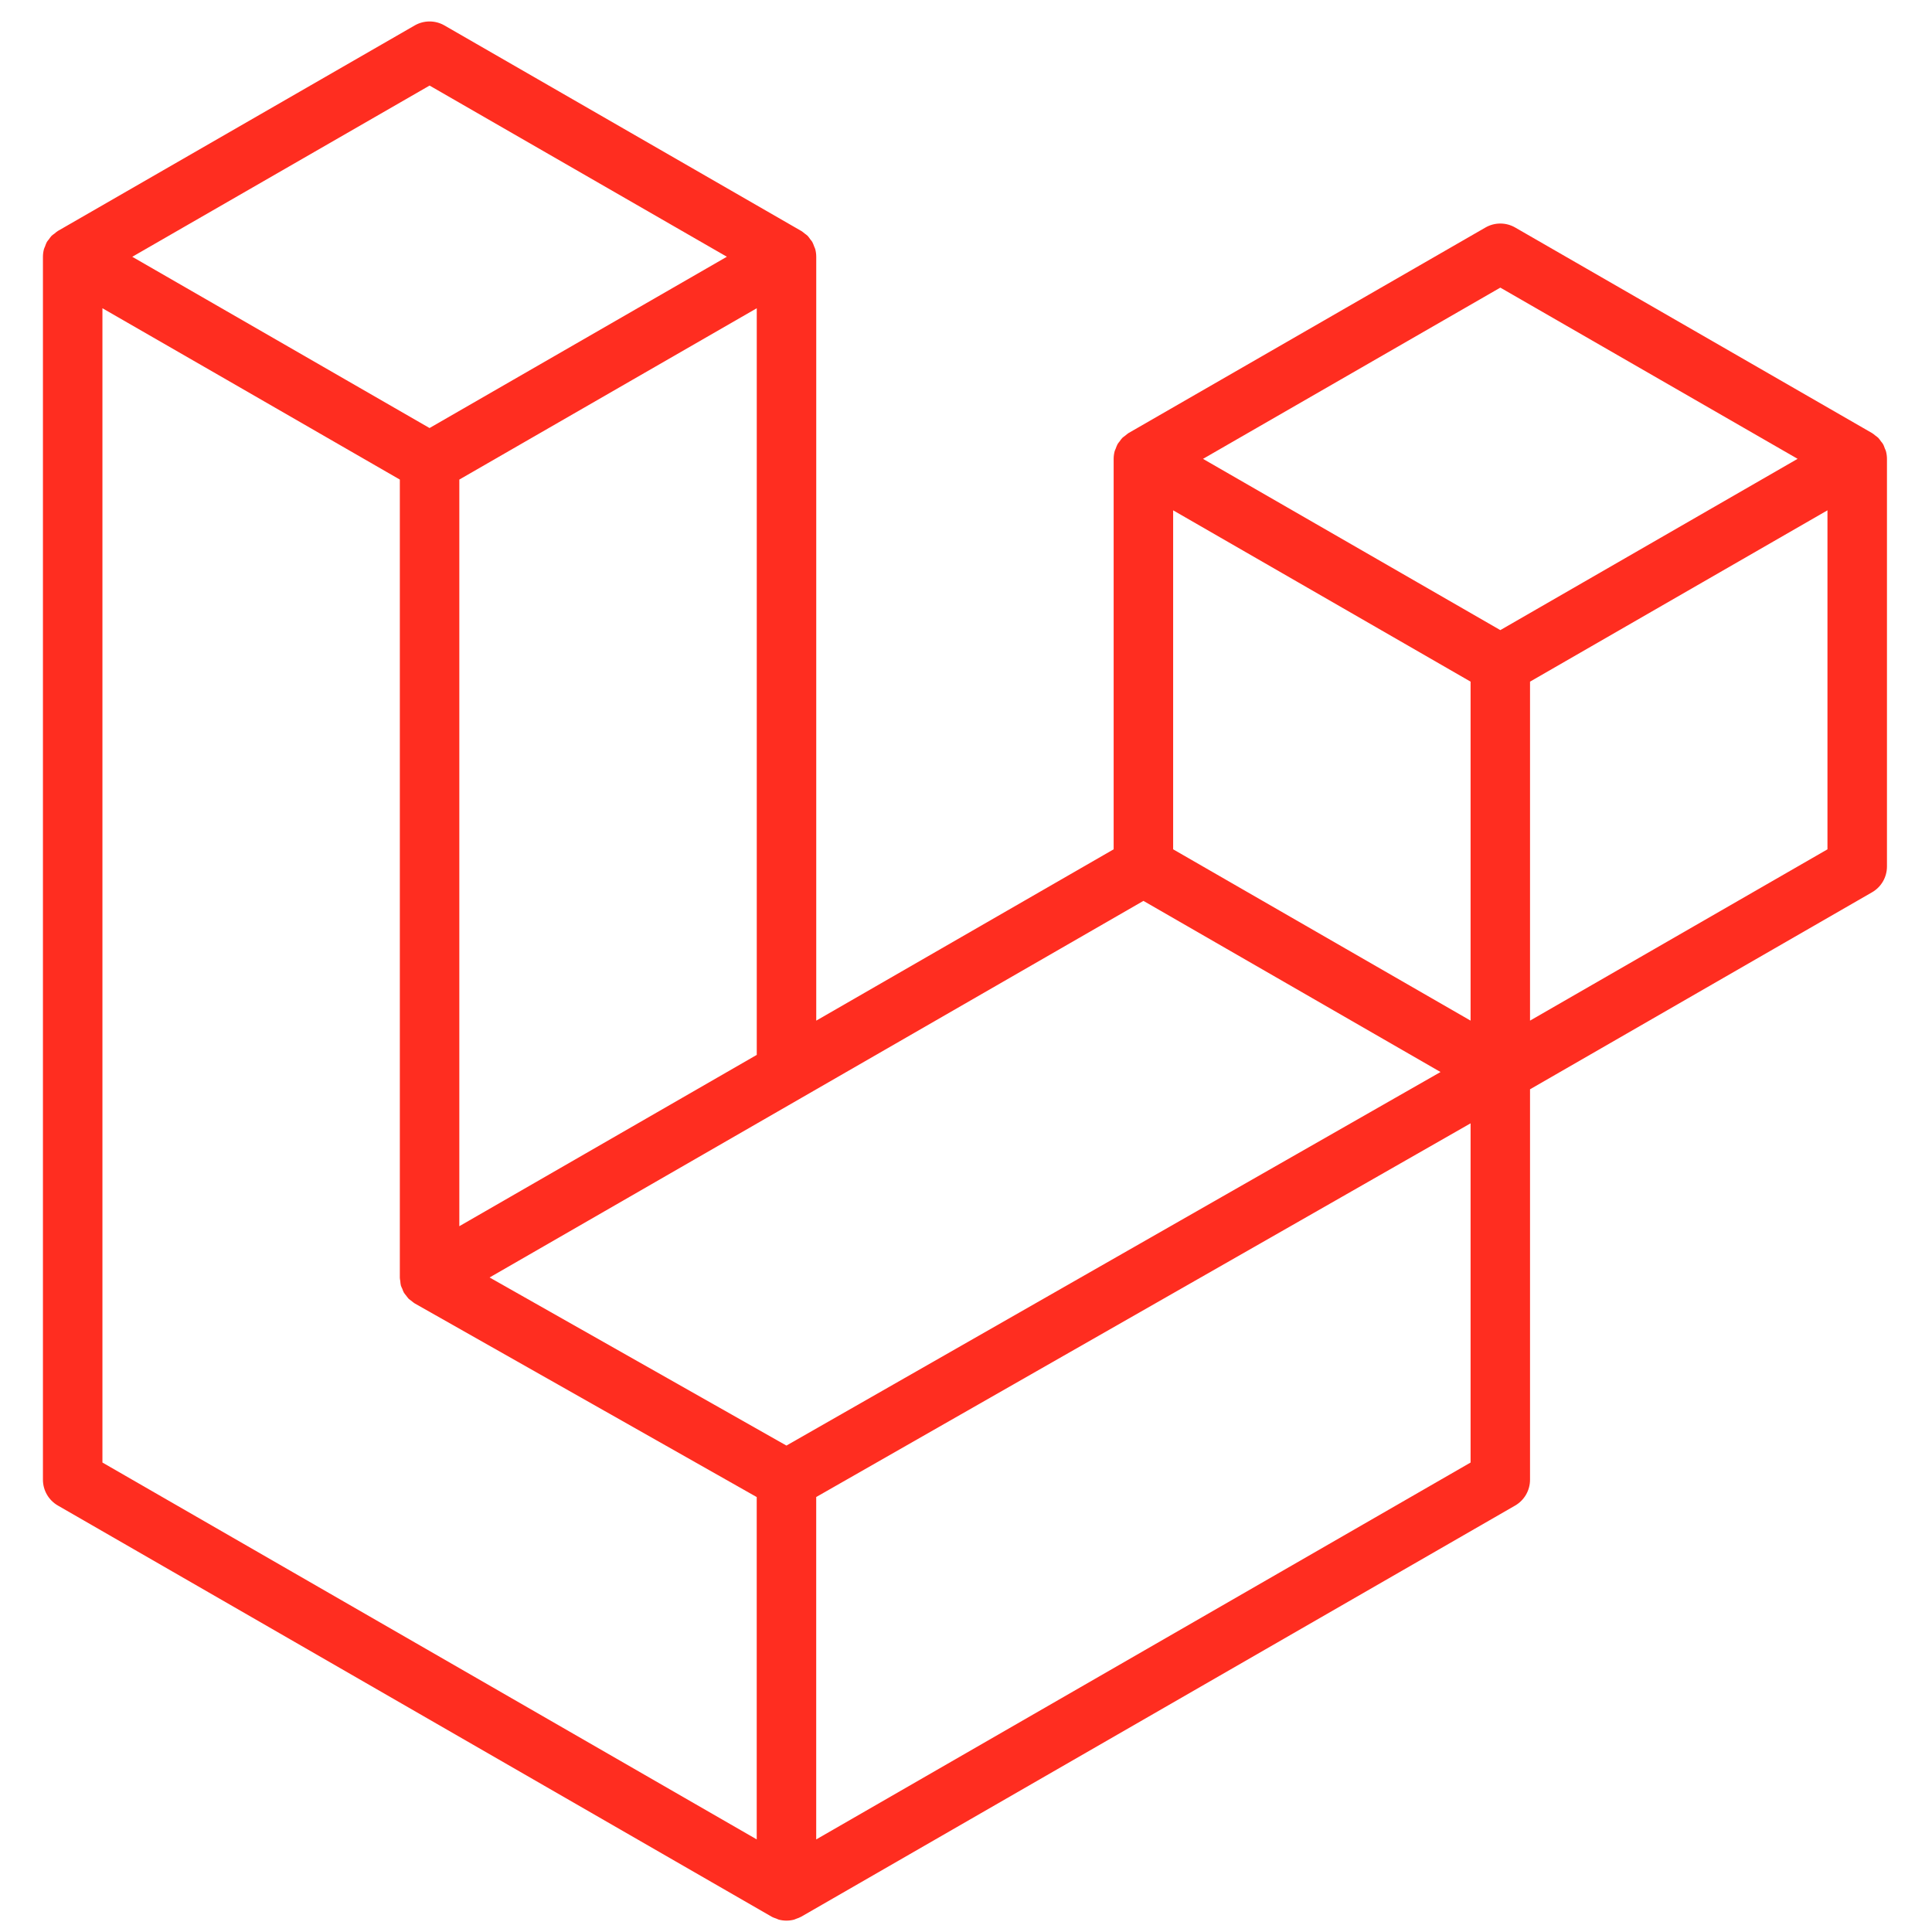
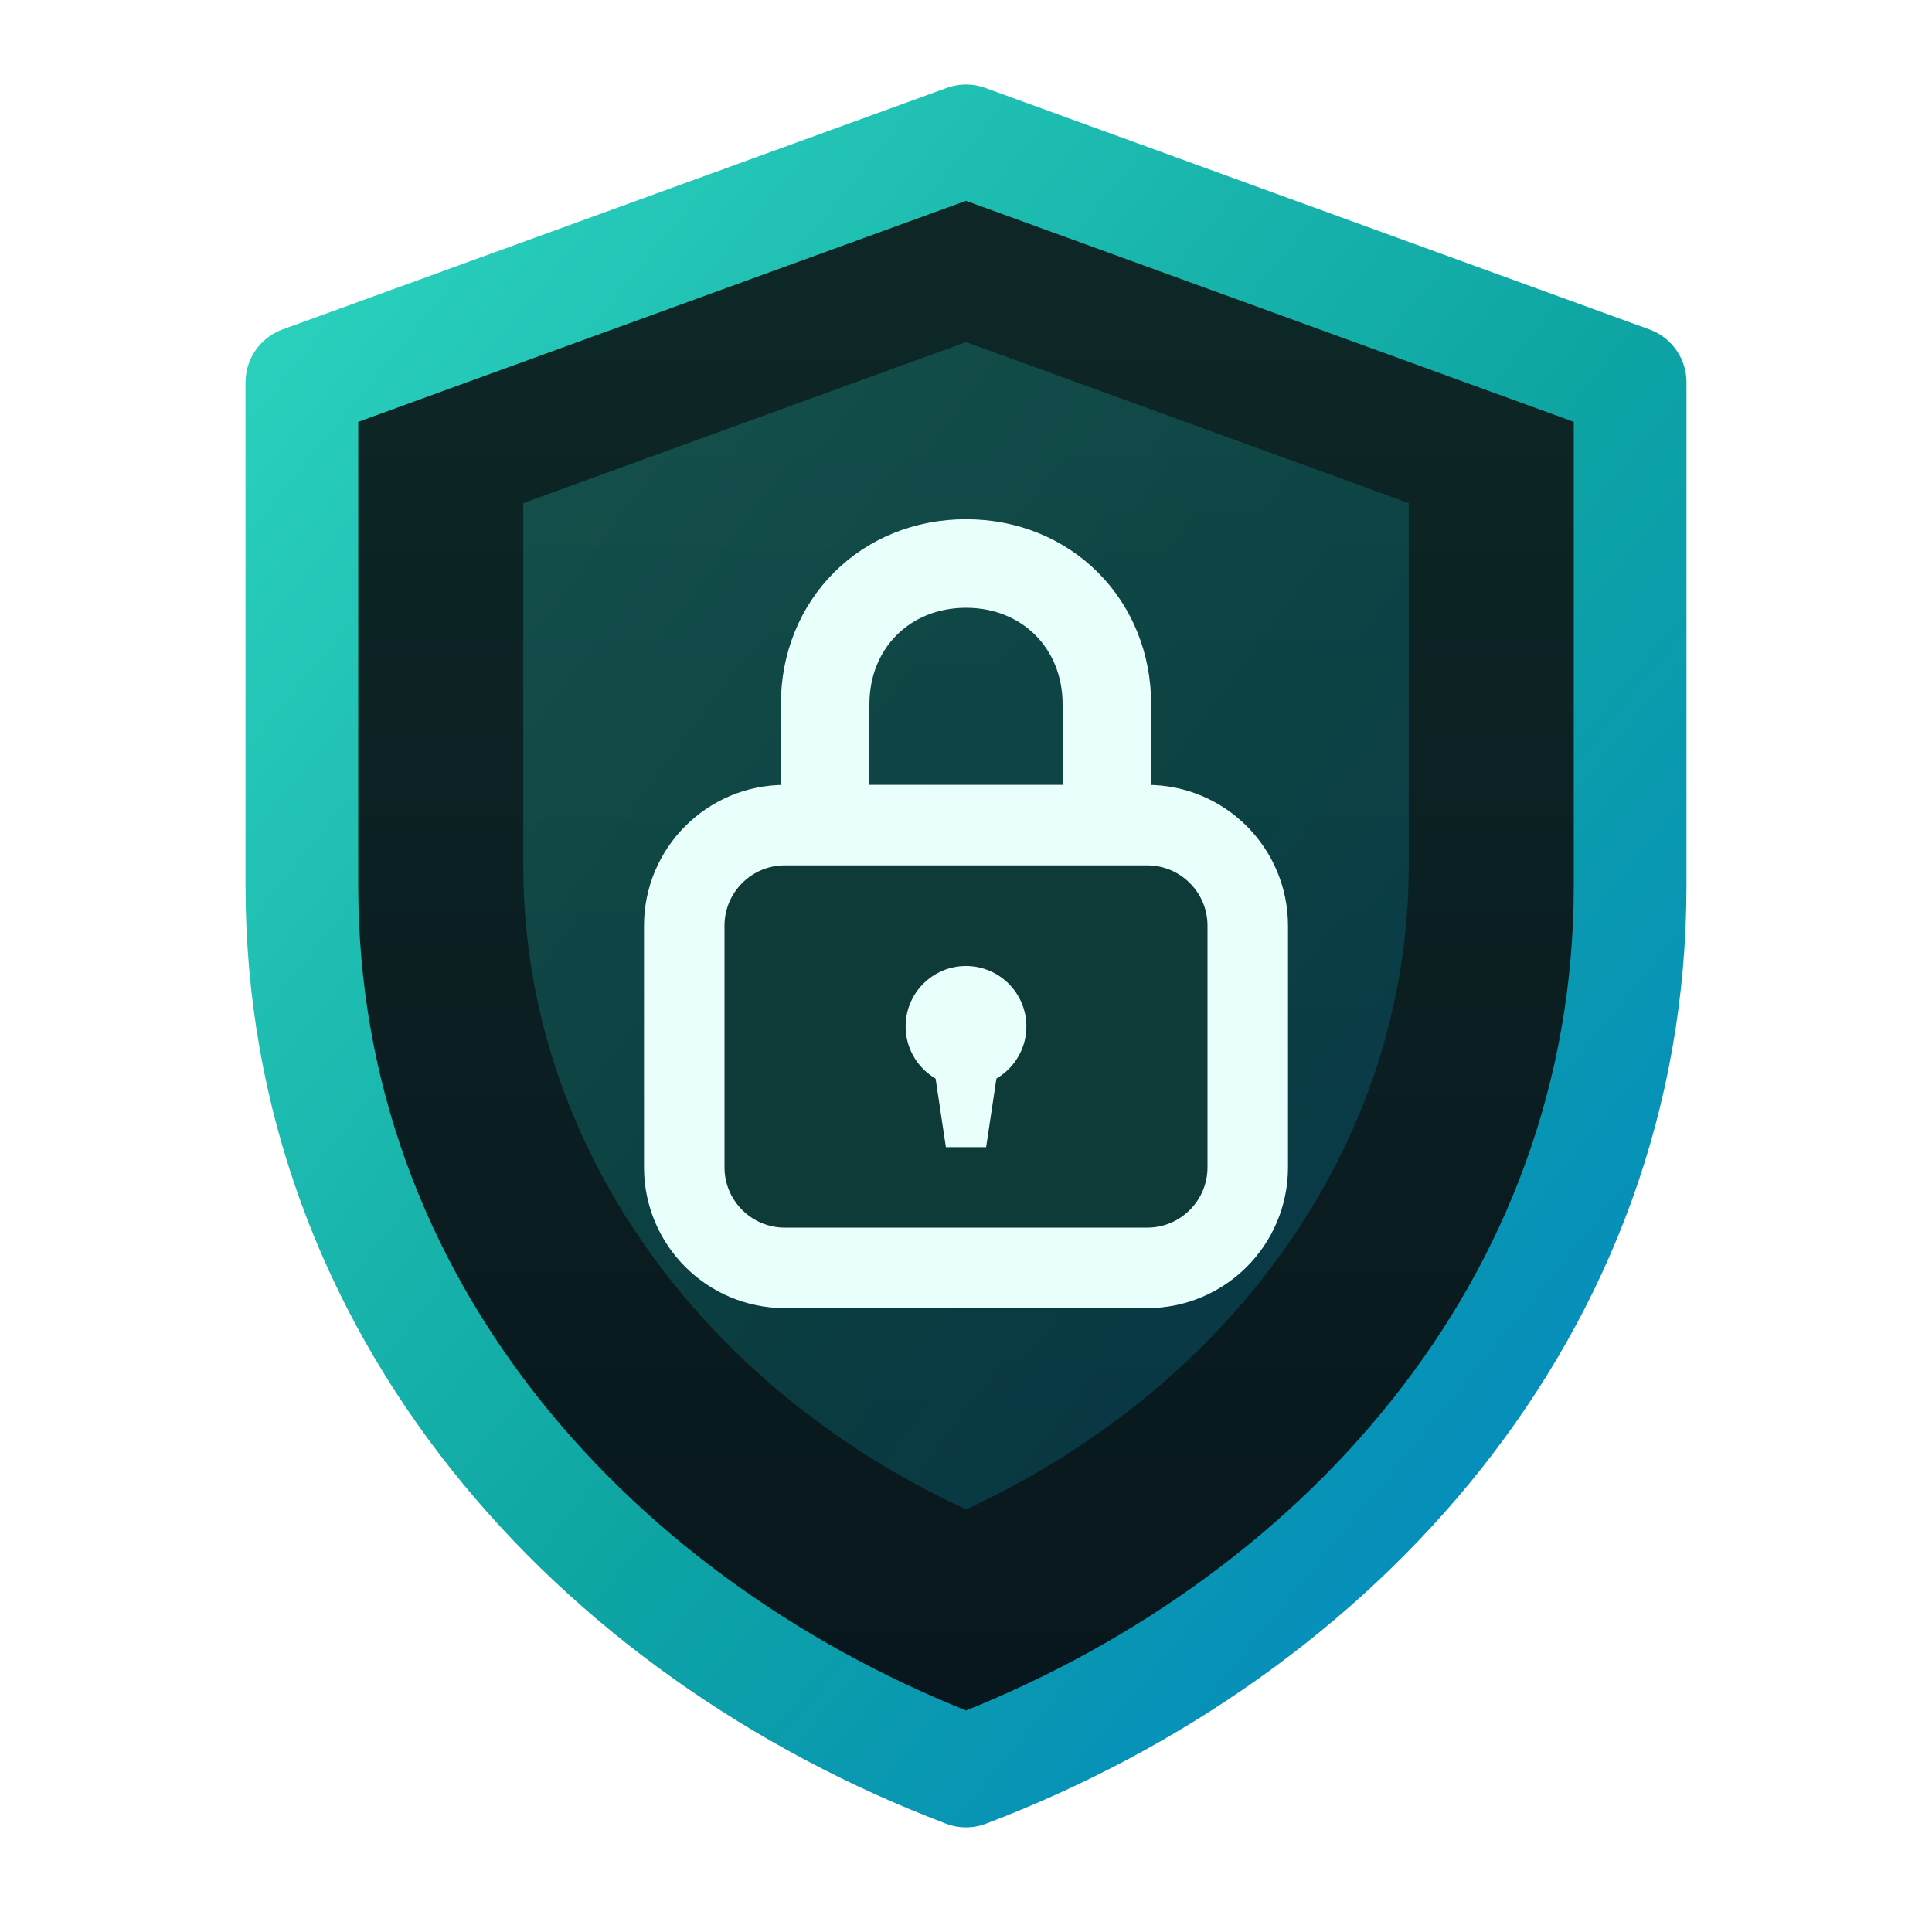
- <svg xmlns="http://www.w3.org/2000/svg" width="166" height="166" viewBox="0 0 166 166" fill="none">
-   <path fill-rule="evenodd" clip-rule="evenodd" d="M162.041 38.759C162.099 38.977 162.129 39.201 162.13 39.426V74.452C162.13 74.902 162.011 75.344 161.786 75.733C161.561 76.122 161.237 76.444 160.847 76.668L131.462 93.594V127.141C131.462 128.054 130.977 128.897 130.186 129.357L68.847 164.683C68.707 164.763 68.554 164.814 68.401 164.868C68.343 164.887 68.289 164.922 68.228 164.938C67.8 165.051 67.349 165.051 66.92 164.938C66.85 164.919 66.786 164.881 66.719 164.855C66.579 164.804 66.432 164.76 66.298 164.683L4.972 129.357C4.583 129.133 4.259 128.81 4.034 128.421C3.808 128.032 3.69 127.591 3.689 127.141L3.689 22.063C3.689 21.834 3.721 21.61 3.779 21.393C3.798 21.32 3.843 21.253 3.868 21.179C3.916 21.045 3.961 20.908 4.031 20.783C4.079 20.7 4.149 20.633 4.206 20.557C4.28 20.454 4.347 20.349 4.433 20.26C4.506 20.186 4.602 20.132 4.685 20.068C4.778 19.992 4.861 19.909 4.966 19.848L35.633 2.185C36.022 1.961 36.462 1.844 36.91 1.844C37.358 1.844 37.798 1.961 38.186 2.185L68.851 19.848H68.857C68.959 19.912 69.045 19.992 69.138 20.065C69.221 20.129 69.313 20.186 69.387 20.257C69.476 20.349 69.54 20.454 69.616 20.557C69.671 20.633 69.744 20.7 69.789 20.783C69.862 20.911 69.904 21.045 69.955 21.179C69.98 21.253 70.025 21.32 70.044 21.396C70.103 21.614 70.133 21.838 70.133 22.063V87.694L95.686 72.974V39.423C95.686 39.2 95.718 38.973 95.775 38.759C95.798 38.683 95.839 38.615 95.865 38.542C95.916 38.408 95.96 38.271 96.031 38.146C96.079 38.063 96.149 37.996 96.203 37.92C96.279 37.818 96.343 37.712 96.433 37.623C96.506 37.549 96.599 37.495 96.681 37.431C96.777 37.355 96.86 37.272 96.962 37.211L127.633 19.548C128.021 19.324 128.461 19.206 128.91 19.206C129.358 19.206 129.798 19.324 130.186 19.548L160.85 37.211C160.959 37.275 161.042 37.355 161.137 37.428C161.217 37.492 161.31 37.549 161.383 37.62C161.473 37.712 161.536 37.818 161.613 37.92C161.67 37.996 161.741 38.063 161.785 38.146C161.859 38.271 161.9 38.408 161.951 38.542C161.98 38.615 162.021 38.683 162.041 38.759ZM157.018 72.974V43.848L146.287 50.028L131.462 58.568V87.694L157.021 72.974H157.018ZM126.354 125.663V96.518L111.771 104.85L70.13 128.626V158.046L126.354 125.663ZM8.801 26.485V125.663L65.018 158.043V128.629L35.649 112L35.64 111.994L35.627 111.988C35.528 111.93 35.445 111.847 35.353 111.777C35.273 111.713 35.18 111.662 35.11 111.592L35.104 111.582C35.021 111.502 34.963 111.403 34.893 111.314C34.829 111.228 34.753 111.154 34.702 111.065L34.699 111.055C34.641 110.96 34.606 110.845 34.565 110.736C34.523 110.64 34.469 110.551 34.443 110.449C34.411 110.328 34.405 110.197 34.392 110.072C34.379 109.976 34.354 109.881 34.354 109.785V109.778V41.205L19.532 32.662L8.801 26.485ZM36.913 7.35L11.364 22.063L36.907 36.777L62.453 22.06L36.907 7.35H36.913ZM50.2 99.174L65.022 90.637V26.485L54.291 32.665L39.466 41.205V105.357L50.2 99.174ZM128.91 24.713L103.363 39.426L128.91 54.14L154.453 39.423L128.91 24.713ZM126.354 58.568L111.529 50.028L100.798 43.848V72.974L115.619 81.511L126.354 87.694V58.568ZM67.571 124.205L105.042 102.803L123.772 92.109L98.245 77.405L68.854 94.334L42.066 109.762L67.571 124.205Z" fill="#FF2D20" />
+ <svg xmlns="http://www.w3.org/2000/svg" viewBox="0 0 48 48" width="100%" height="100%">
+   <defs>
+     <linearGradient id="sigap-sg" x1="0" y1="0" x2="1" y2="1">
+       <stop offset="0%" stop-color="#2dd4bf" />
+       <stop offset="55%" stop-color="#0ea5a3" />
+       <stop offset="100%" stop-color="#0284c7" />
+     </linearGradient>
+     <linearGradient id="shield-bg" x1="0" y1="0" x2="0" y2="1">
+       <stop offset="0%" stop-color="#0e2827" />
+       <stop offset="100%" stop-color="#08161c" />
+     </linearGradient>
+   </defs>
+   <path d="M24 3.5 L40.5 9.5 V22 C40.5 32.5 33.2 40.5 24 44 C14.8 40.5 7.5 32.5 7.5 22 V9.5 Z" fill="url(#shield-bg)" stroke="url(#sigap-sg)" stroke-width="2.8" stroke-linejoin="round" />
+   <path d="M24 8.5 L35 12.5 V21.5 C35 28.5 30.5 34.5 24 37.5 C17.5 34.5 13 28.5 13 21.5 V12.5 Z" fill="url(#sigap-sg)" opacity="0.25" />
+   <path d="M20.5 20.5 V17.5 C20.5 15.5 22 14 24 14 C26 14 27.5 15.5 27.5 17.5 V20.5" fill="none" stroke="#e8fffb" stroke-width="2.2" stroke-linecap="round" />
+   <rect x="17" y="20.5" width="14" height="11" rx="2.5" fill="#0e3a38" stroke="#e8fffb" stroke-width="2" />
+   <circle cx="24" cy="25.5" r="1.5" fill="#e8fffb" />
+   <path d="M23.2 26.5 L24.8 26.5 L24.5 28.5 L23.5 28.5 Z" fill="#e8fffb" />
</svg>
